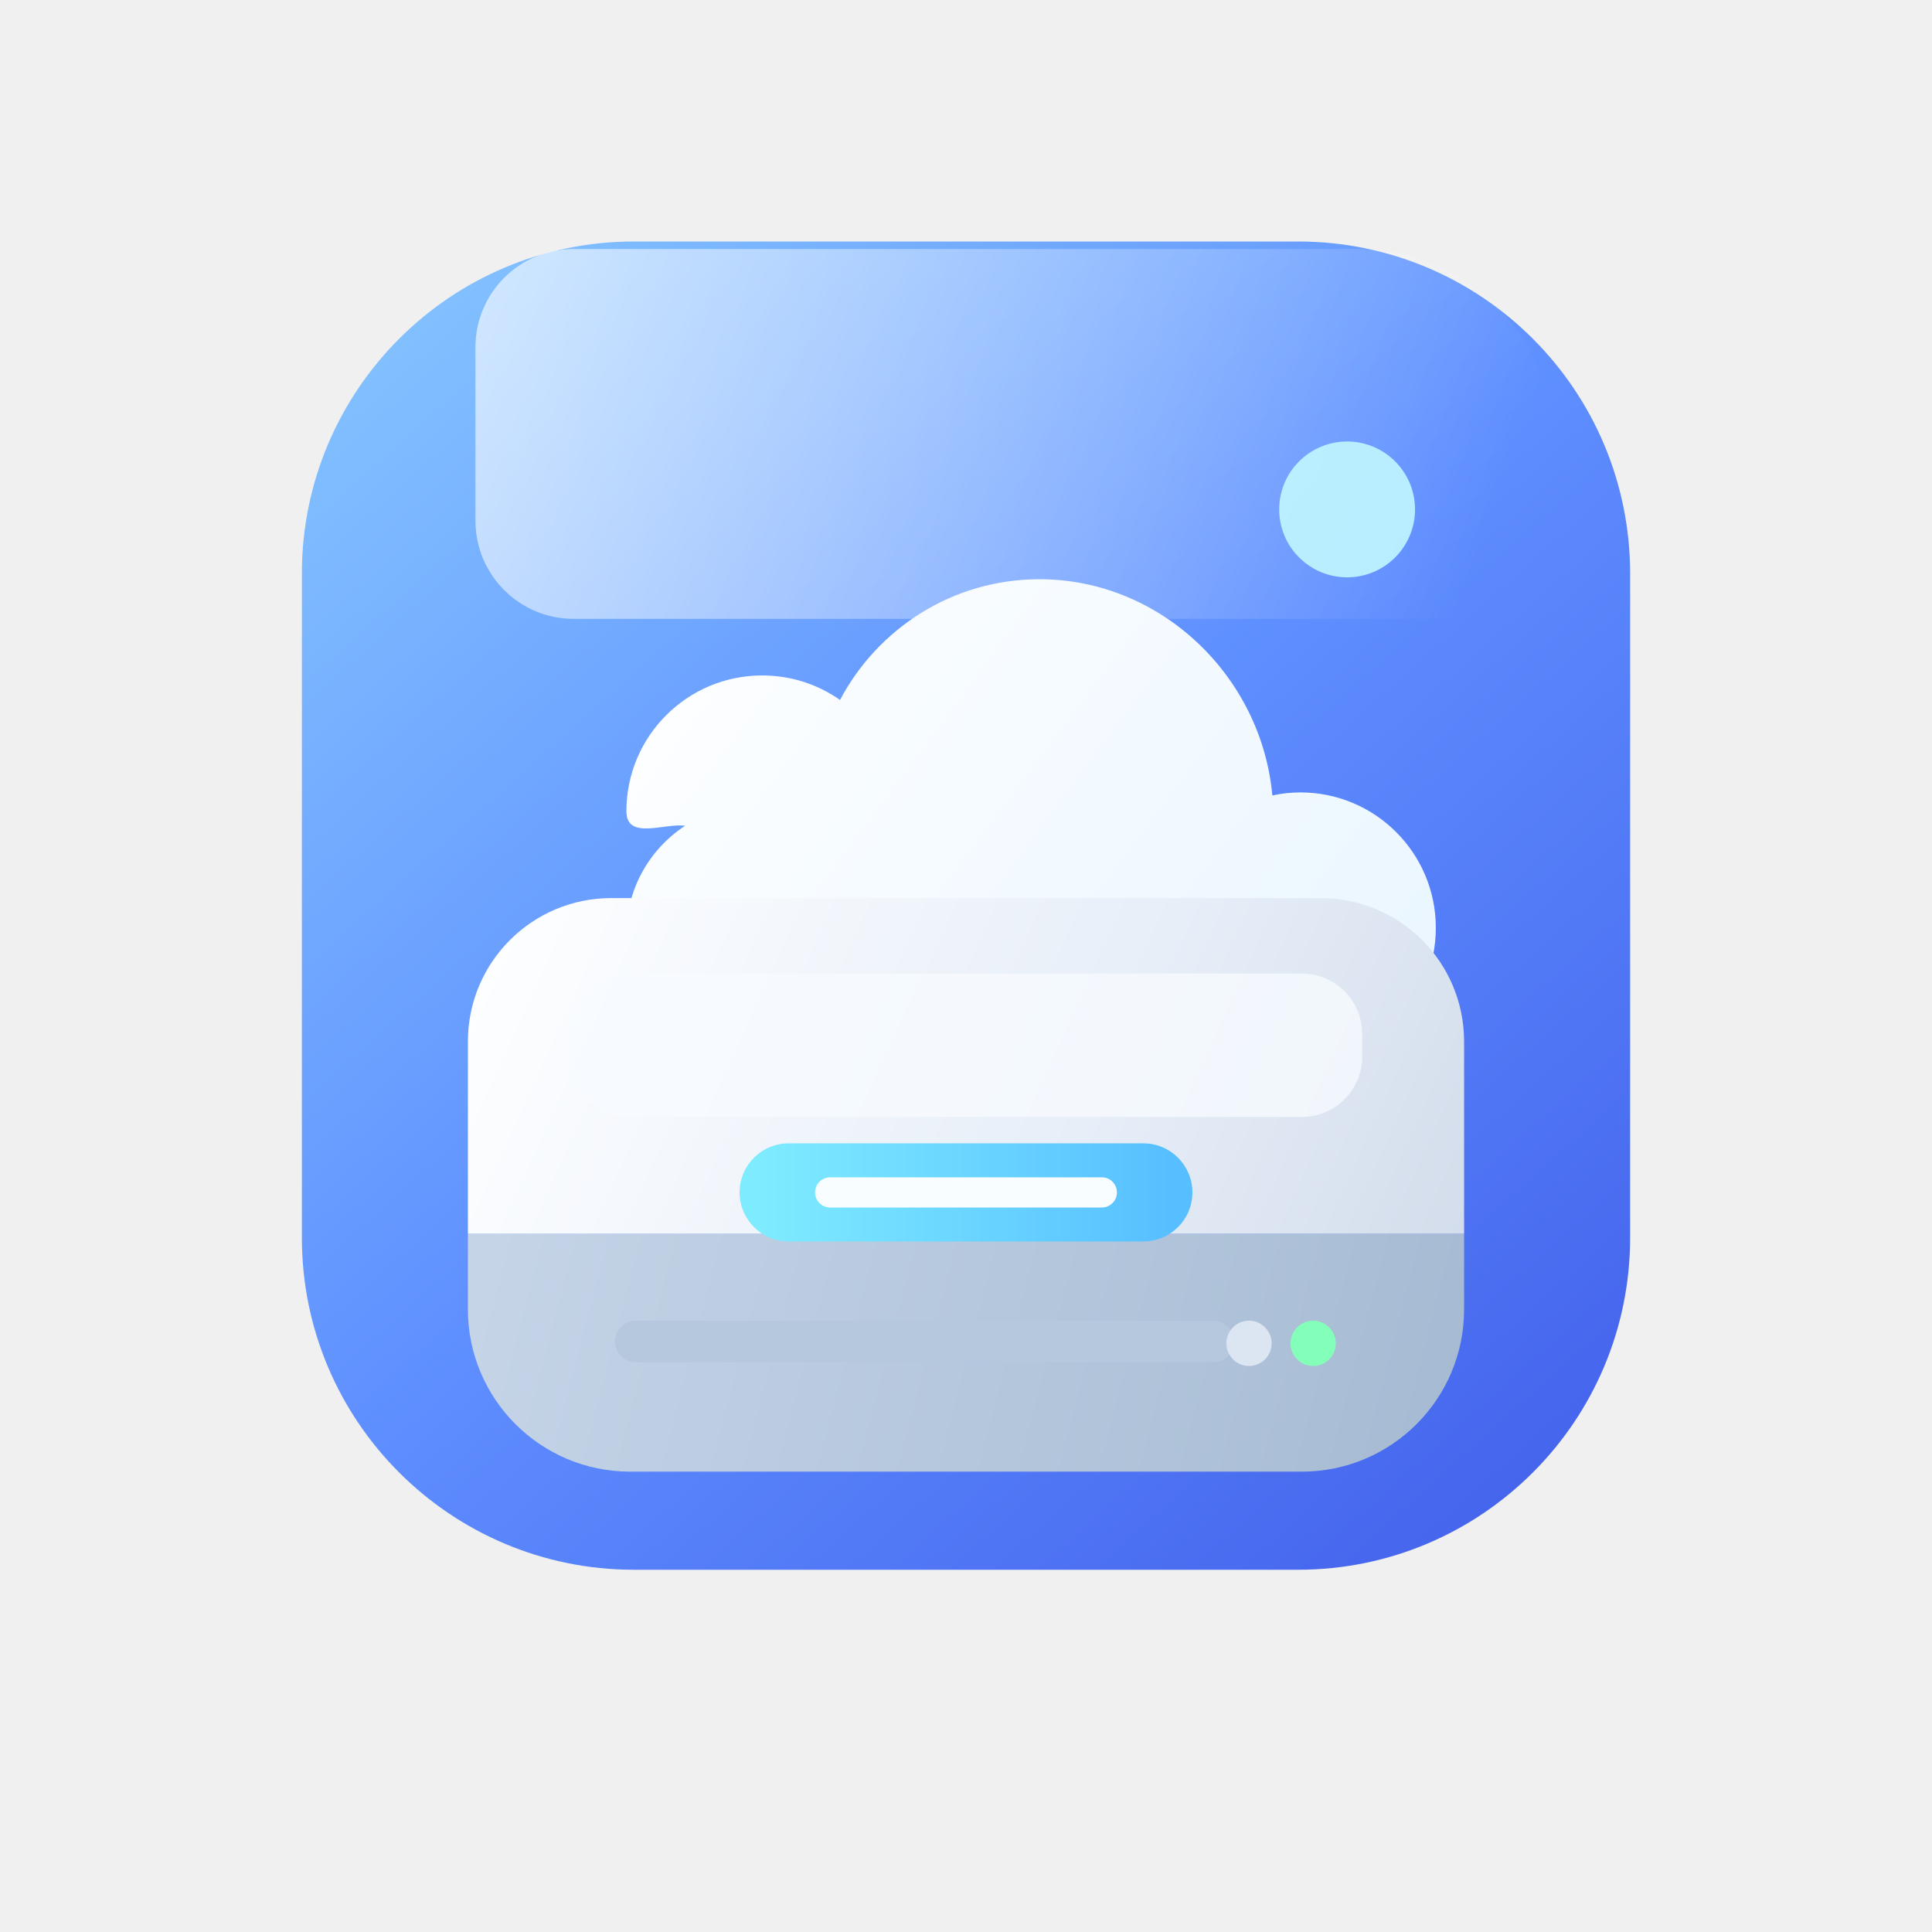
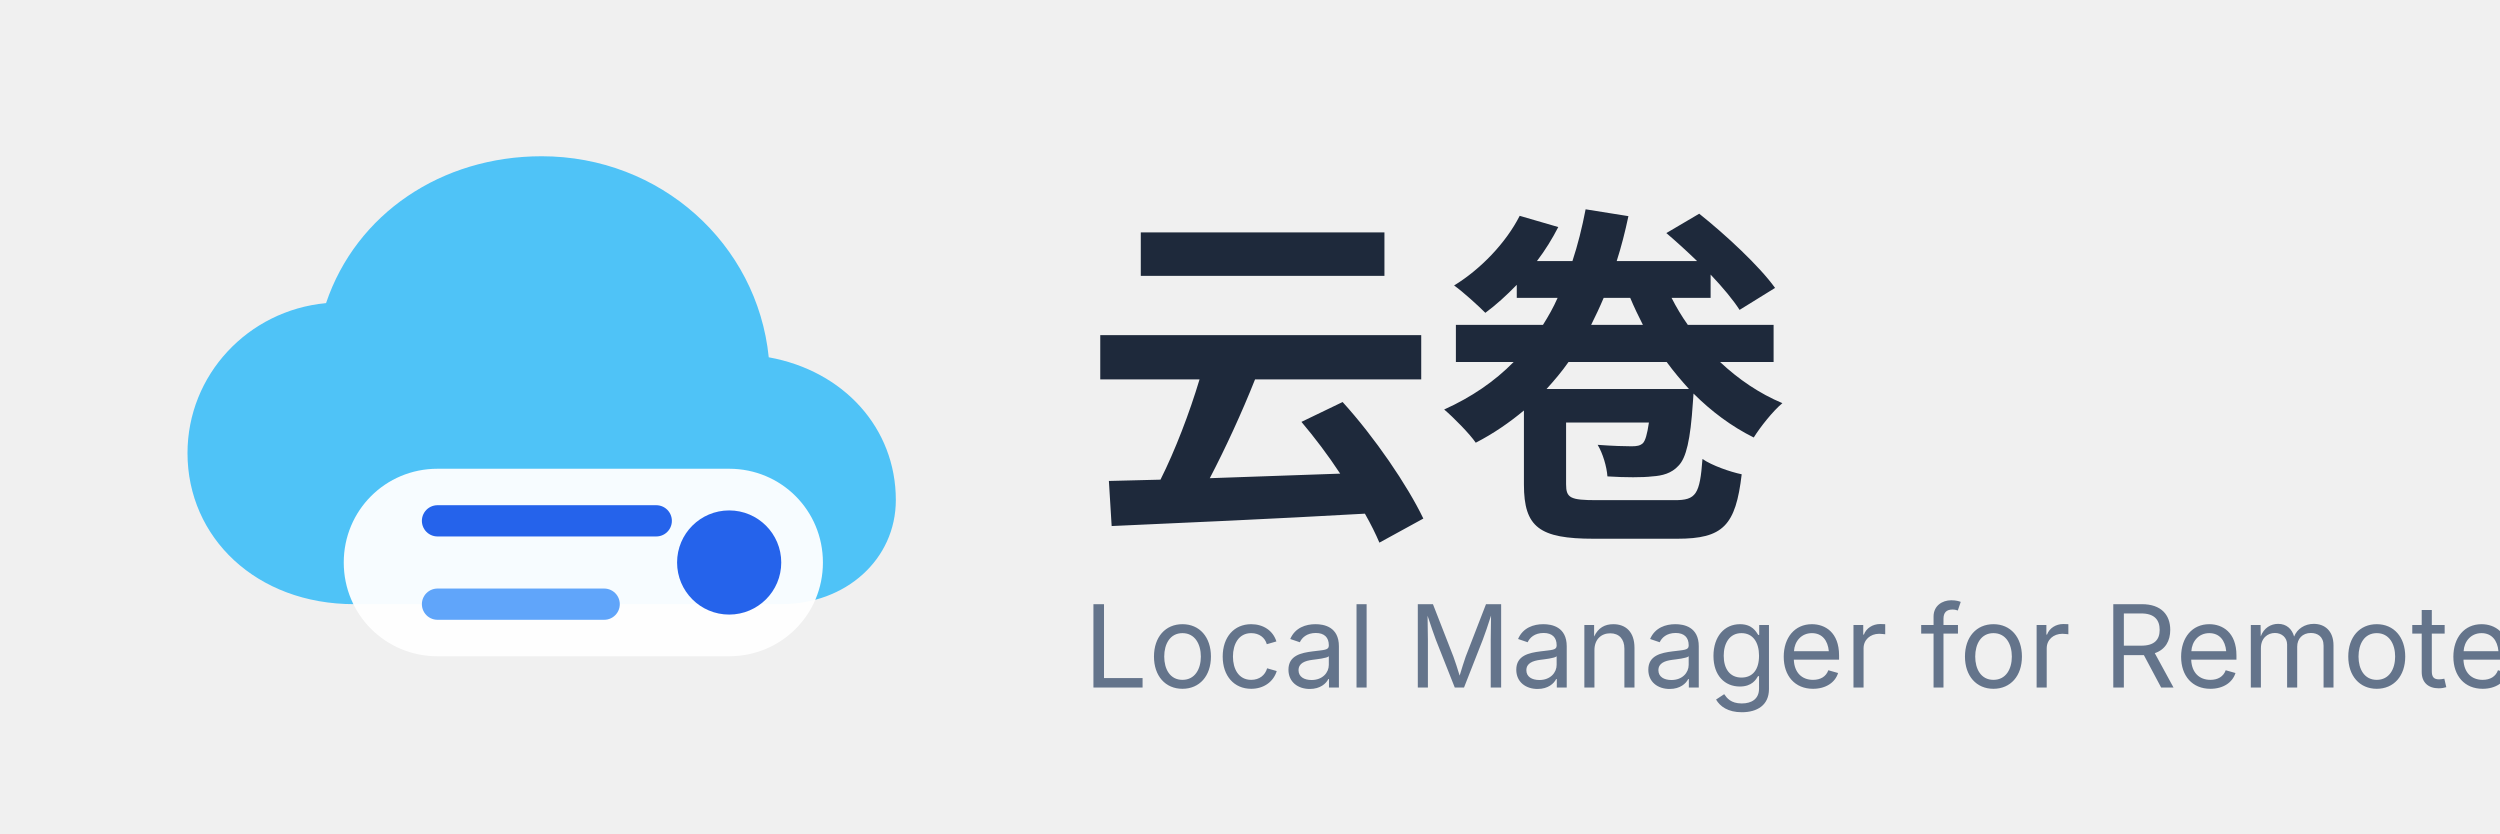
- <svg xmlns="http://www.w3.org/2000/svg" width="1024" height="1024" viewBox="0 0 1024 1024" fill="none">
+ <svg xmlns="http://www.w3.org/2000/svg" width="240" height="80" viewBox="0 0 240 80">
  <defs>
-     <linearGradient id="bg" x1="164" y1="132" x2="852" y2="900" gradientUnits="userSpaceOnUse">
-       <stop stop-color="#87C7FF" />
-       <stop offset="0.48" stop-color="#5E8EFF" />
-       <stop offset="1" stop-color="#3F5AE8" />
-     </linearGradient>
-     <linearGradient id="glass" x1="252" y1="166" x2="760" y2="356" gradientUnits="userSpaceOnUse">
-       <stop stop-color="white" stop-opacity="0.62" />
-       <stop offset="1" stop-color="white" stop-opacity="0" />
-     </linearGradient>
-     <linearGradient id="cloud" x1="320" y1="314" x2="700" y2="598" gradientUnits="userSpaceOnUse">
-       <stop stop-color="#FFFFFF" />
-       <stop offset="1" stop-color="#EAF6FF" />
-     </linearGradient>
-     <linearGradient id="driveTop" x1="248" y1="528" x2="778" y2="770" gradientUnits="userSpaceOnUse">
-       <stop stop-color="#FDFEFF" />
-       <stop offset="0.56" stop-color="#E7EEF8" />
-       <stop offset="1" stop-color="#CED9E8" />
-     </linearGradient>
-     <linearGradient id="driveFace" x1="260" y1="664" x2="760" y2="794" gradientUnits="userSpaceOnUse">
-       <stop stop-color="#C5D4E7" />
-       <stop offset="1" stop-color="#A6BBD3" />
-     </linearGradient>
-     <linearGradient id="slot" x1="404" y1="632" x2="620" y2="632" gradientUnits="userSpaceOnUse">
-       <stop stop-color="#7EEBFF" />
-       <stop offset="1" stop-color="#57BFFF" />
+     <linearGradient id="g1" x1="20" y1="10" x2="90" y2="70">
+       <stop offset="0%" stop-color="#4FC3F7" />
+       <stop offset="100%" stop-color="#2563EB" />
    </linearGradient>
  </defs>
-   <rect x="174" y="150" width="676" height="676" rx="168" fill="#203D96" opacity="0.08" />
-   <rect x="160" y="128" width="704" height="704" rx="176" fill="url(#bg)" />
-   <path d="M252 184C252 155.281 275.281 132 304 132H720C777.438 132 824 178.562 824 236V276C824 304.719 800.719 328 772 328H304C275.281 328 252 304.719 252 276V184Z" fill="url(#glass)" />
-   <circle cx="714" cy="270" r="36" fill="#BFF5FF" fill-opacity="0.92" />
-   <path d="M332 430C332 390.235 364.235 358 404 358C419.34 358 433.559 362.803 445.227 370.984C465.235 333.097 505.019 307 550.9 307C615.446 307 668.616 358.514 674.376 421.609C679.162 420.551 684.137 420 689.24 420C728.883 420 761.02 452.137 761.02 491.78C761.02 531.423 728.883 563.56 689.24 563.56H400.48C362.661 563.56 332 532.899 332 495.08C332 471.056 344.374 449.923 363.113 437.691C352.698 436.029 332 445.605 332 430Z" fill="url(#cloud)" />
-   <ellipse cx="543" cy="582" rx="184" ry="28" fill="#3257D8" fill-opacity="0.16" />
-   <path d="M248 552C248 510.026 282.026 476 324 476H700C741.974 476 776 510.026 776 552V654H248V552Z" fill="url(#driveTop)" />
-   <path d="M248 654H776V694C776 741.496 737.496 780 690 780H334C286.504 780 248 741.496 248 694V654Z" fill="url(#driveFace)" />
-   <path d="M302 548C302 530.327 316.327 516 334 516H690C707.673 516 722 530.327 722 548V560C722 577.673 707.673 592 690 592H334C316.327 592 302 577.673 302 560V548Z" fill="#F7FBFF" fill-opacity="0.78" />
-   <rect x="392" y="606" width="240" height="52" rx="26" fill="url(#slot)" />
-   <rect x="432" y="624" width="160" height="16" rx="8" fill="#F8FEFF" />
-   <rect x="326" y="700" width="328" height="22" rx="11" fill="#B6C8DE" />
-   <circle cx="696" cy="712" r="12" fill="#84FFB9" />
-   <circle cx="662" cy="712" r="12" fill="#DCE6F3" />
+   <g transform="translate(16 14)">
+     <path d="M42 44H18C8.6 44 2 37.6 2 29.5C2 22 7.8 15.8 15.3 15.1C18.2 6.5 26.4 1 36 1C47.4 1 56.7 9.4 57.8 20.3C65 21.6 70 27.1 70 34C70 39.7 65.2 44 59 44H52" fill="url(#g1)" />
+     <path d="M26 31H54C59 31 63 35 63 40C63 45 59 49 54 49H26C21 49 17 45 17 40C17 35 21 31 26 31Z" fill="#FFFFFF" opacity="0.95" />
+     <circle cx="54" cy="40" r="5" fill="#2563EB" />
+     <path d="M26 36H47" stroke="#2563EB" stroke-width="3" stroke-linecap="round" />
+     <path d="M26 44H42" stroke="#60A5FA" stroke-width="3" stroke-linecap="round" />
+   </g>
+   <text x="104" y="49" font-family="Inter, PingFang SC, Microsoft YaHei, sans-serif" font-size="34" font-weight="700" fill="#1E293B">云卷</text>
+   <text x="104" y="66" font-family="Inter, PingFang SC, Microsoft YaHei, sans-serif" font-size="11" fill="#64748B">Local Manager for Remote Volumes</text>
</svg>
